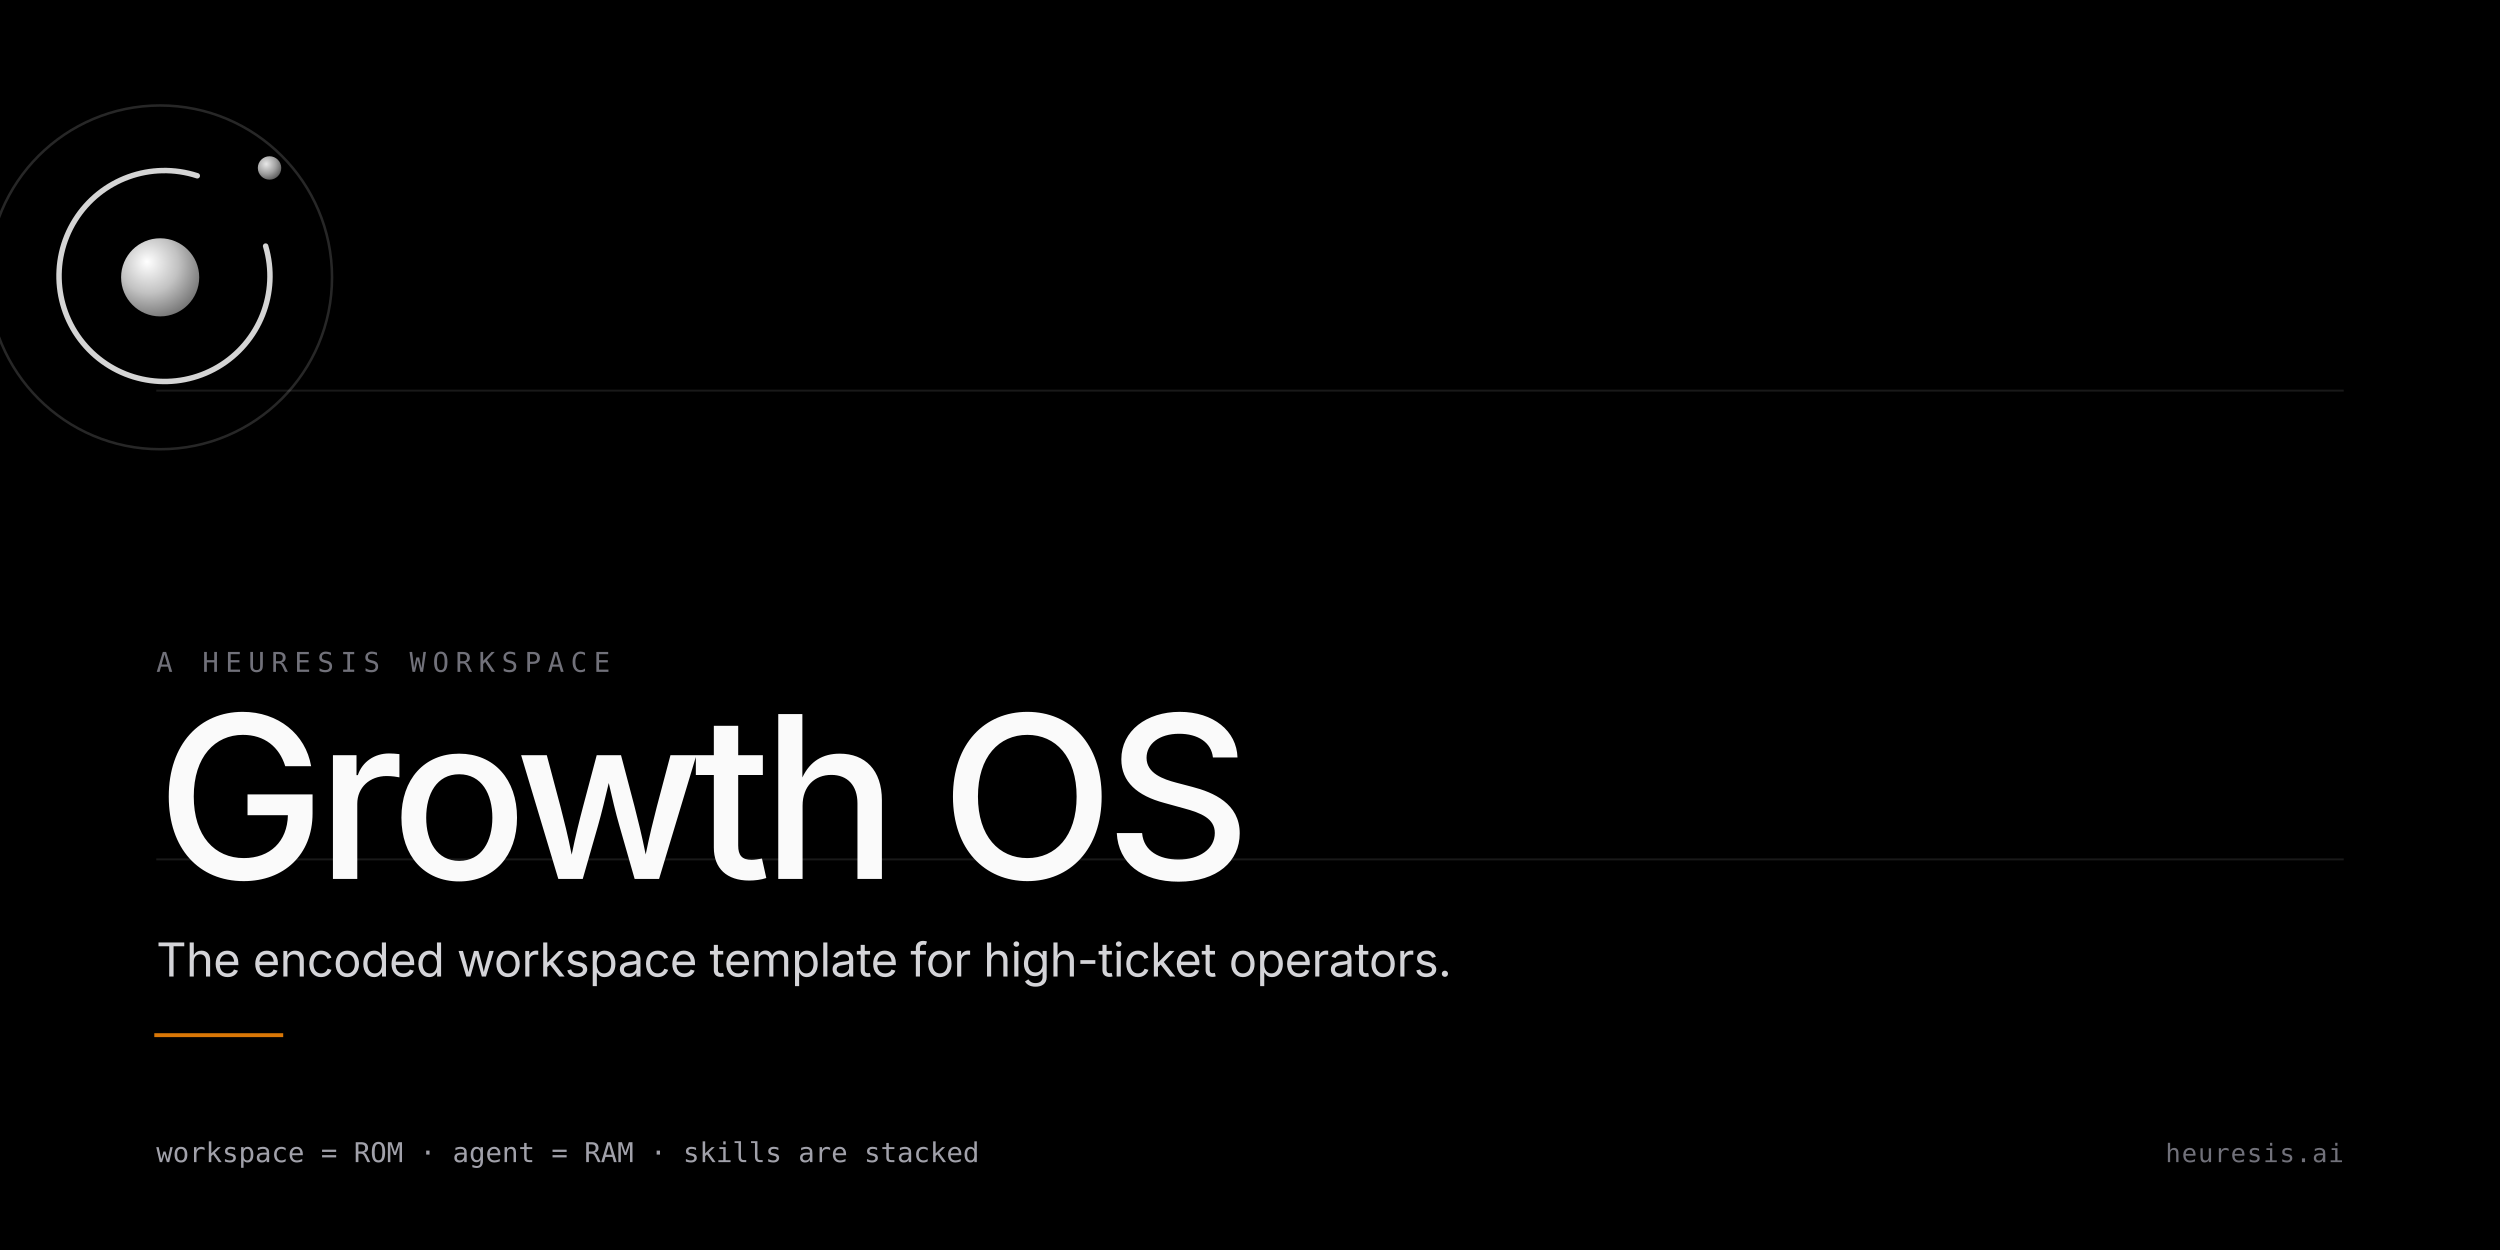
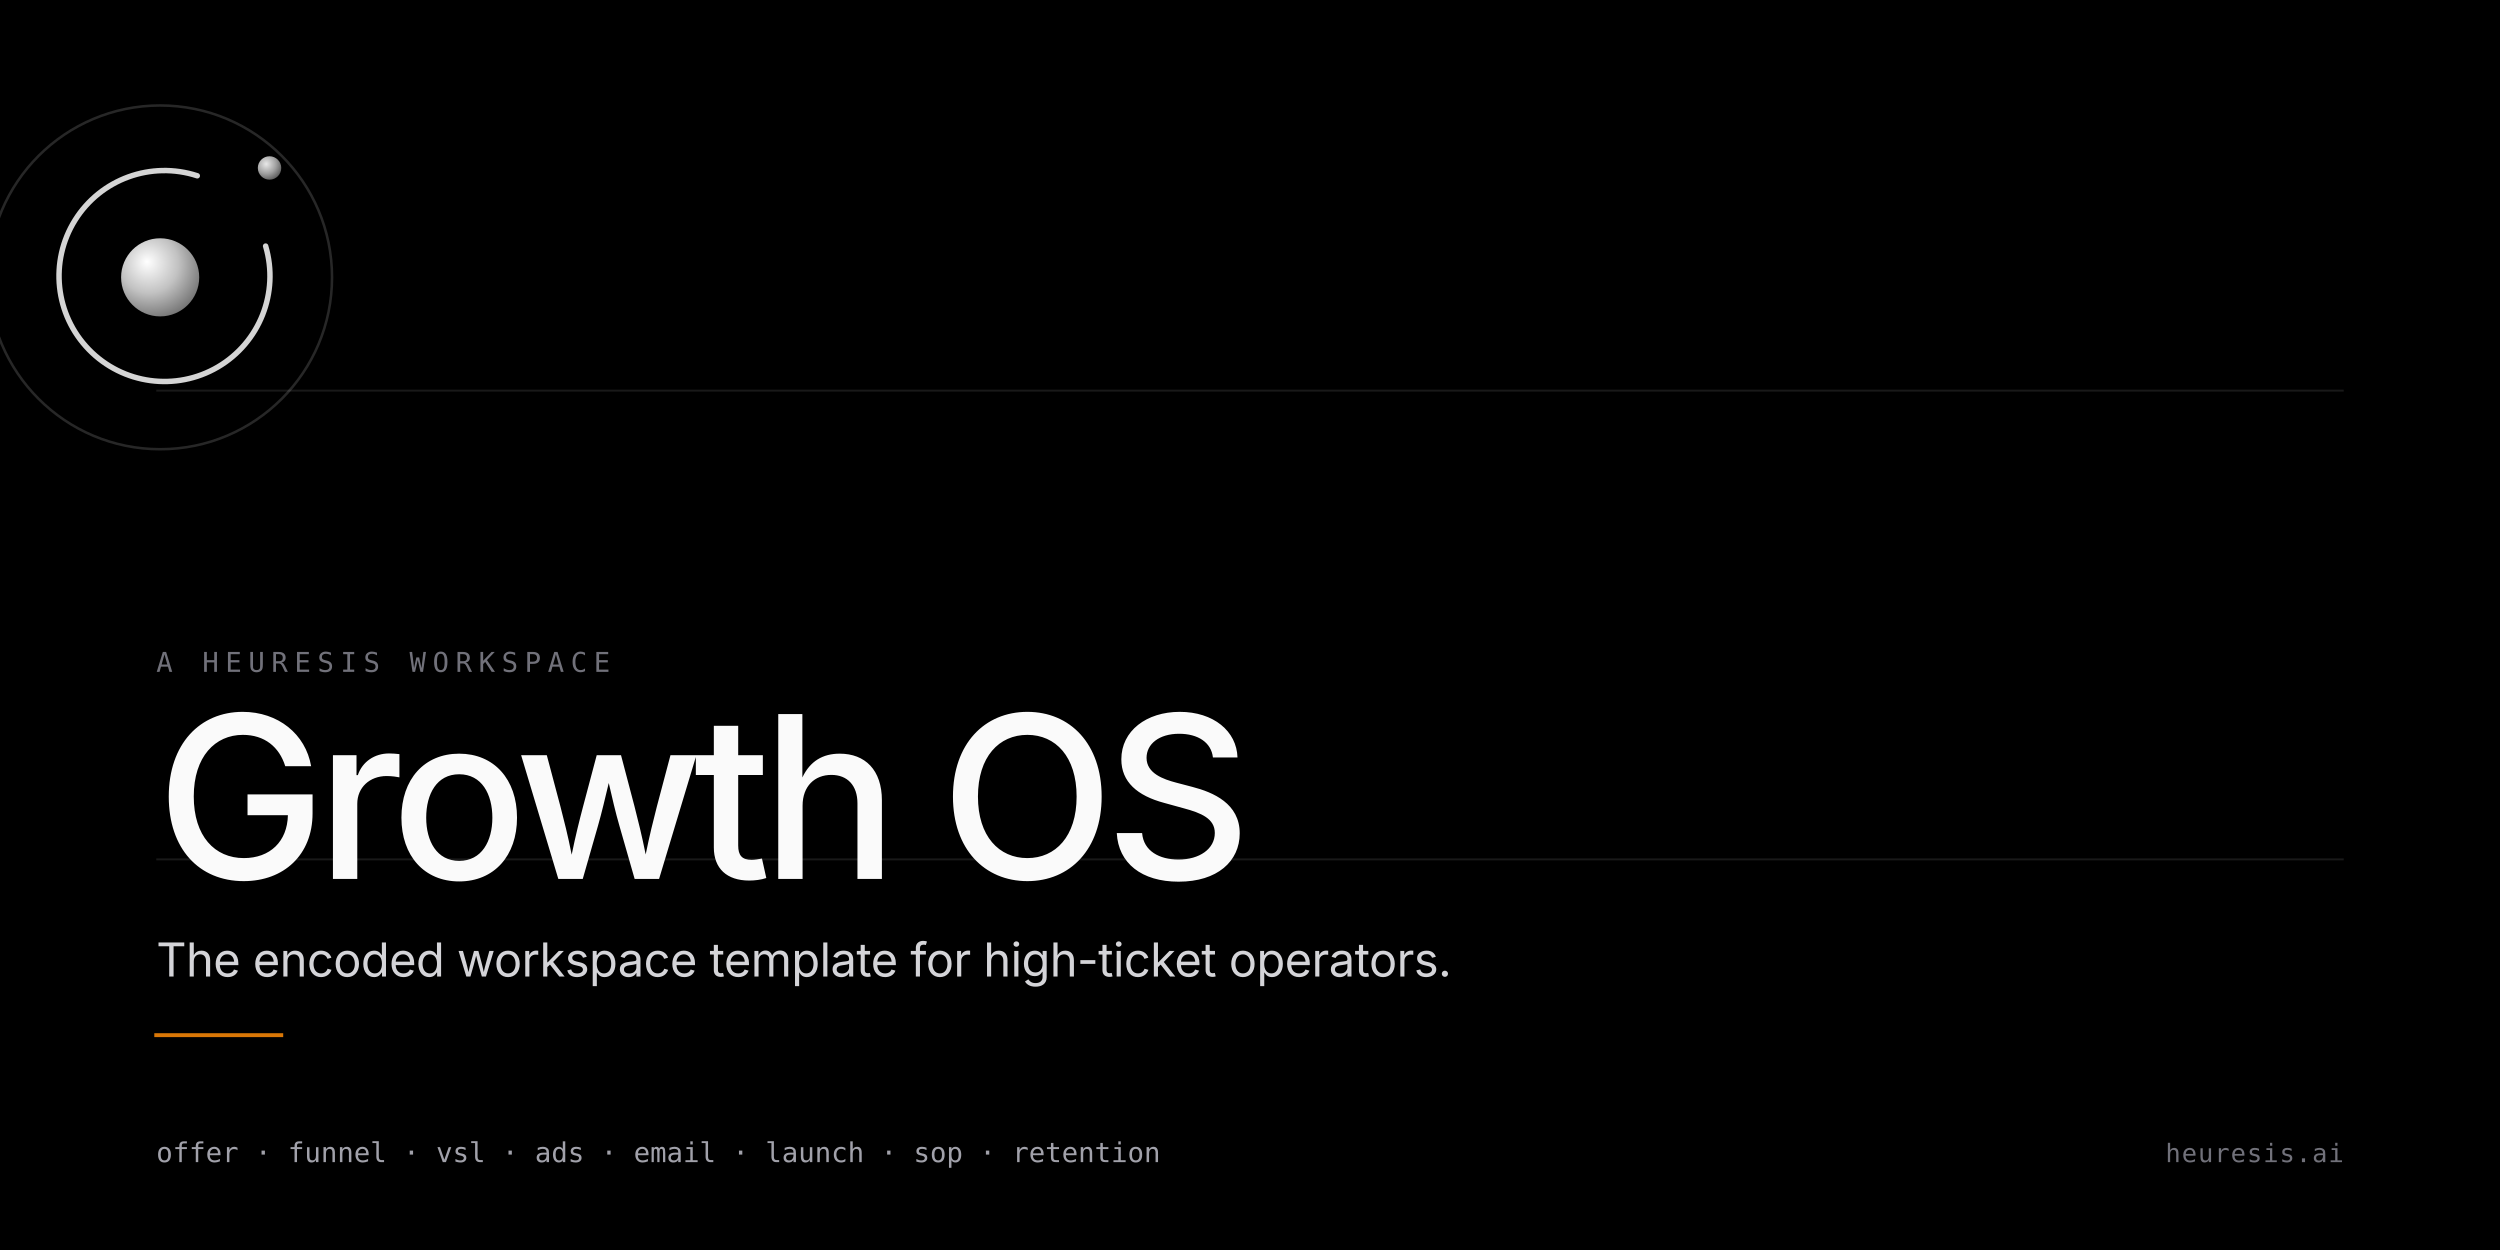
<svg xmlns="http://www.w3.org/2000/svg" viewBox="0 0 1280 640" width="1280" height="640" role="img" aria-label="Growth OS — a Heuresis workspace template">
  <defs>
    <radialGradient id="gs-core-d" cx="38%" cy="35%" r="68%" fx="33%" fy="30%">
      <stop offset="0%" stop-color="#ffffff" />
      <stop offset="55%" stop-color="#C2C2C2" />
      <stop offset="100%" stop-color="#787878" />
    </radialGradient>
    <radialGradient id="gs-particle-d" cx="36%" cy="33%" r="70%">
      <stop offset="0%" stop-color="#E8E8E8" />
      <stop offset="60%" stop-color="#A0A0A0" />
      <stop offset="100%" stop-color="#606060" />
    </radialGradient>
    <style>
      .gs-title { font-family: "Geist", "Inter", system-ui, -apple-system, "Segoe UI", Roboto, sans-serif; font-weight: 500; letter-spacing: -0.04em; fill: #fafafa; }
      .gs-subtitle { font-family: "Geist", "Inter", system-ui, -apple-system, "Segoe UI", Roboto, sans-serif; font-weight: 400; letter-spacing: -0.01em; fill: #d4d4d8; }
      .gs-tagline { font-family: "Geist Mono", "JetBrains Mono", "SF Mono", Menlo, Consolas, monospace; font-weight: 400; fill: #a1a1aa; }
      .gs-label { font-family: "Geist Mono", "JetBrains Mono", "SF Mono", Menlo, Consolas, monospace; font-weight: 500; letter-spacing: 0.24em; text-transform: uppercase; fill: #71717a; }
      .gs-meta { font-family: "Geist Mono", "JetBrains Mono", "SF Mono", Menlo, Consolas, monospace; font-weight: 400; letter-spacing: 0.04em; fill: #71717a; }
    </style>
  </defs>
  <rect width="1280" height="640" fill="#000000" />
  <g transform="translate(80 200)" opacity="0.10">
    <path d="M 0 0 L 1120 0" stroke="#fafafa" stroke-width="1" />
    <path d="M 0 240 L 1120 240" stroke="#fafafa" stroke-width="1" />
  </g>
  <g transform="translate(80 140)">
    <g transform="translate(-128 -128) scale(1)">
      <g transform="translate(-126 -126) scale(1)">
        <circle cx="256" cy="256" r="88" fill="none" stroke="#fafafa" stroke-width="1.3" opacity="0.16" />
        <path d="M 310,240 A 54,54 0 1,1 275,204" fill="none" stroke="#fafafa" stroke-width="2.8" stroke-linecap="round" opacity="0.85" />
        <circle cx="256" cy="256" r="20" fill="url(#gs-core-d)" />
        <circle cx="312" cy="200" r="6" fill="url(#gs-particle-d)" />
      </g>
    </g>
  </g>
  <g transform="translate(80 0)">
    <text class="gs-label" x="0" y="344" font-size="14">A  HEURESIS  WORKSPACE</text>
    <text class="gs-title" x="0" y="450" font-size="116">Growth OS</text>
    <text class="gs-subtitle" x="0" y="500" font-size="24">The encoded workspace template for high-ticket operators.</text>
    <line x1="0" y1="530" x2="64" y2="530" stroke="#d97706" stroke-width="2" stroke-linecap="square" />
  </g>
  <g transform="translate(80 595)">
-     <text class="gs-tagline" x="0" y="0" font-size="14">workspace = ROM  ·  agent = RAM  ·  skills are stacked</text>
+     <text class="gs-tagline" x="0" y="0" font-size="14">offer  ·  funnel  ·  vsl  ·  ads  ·  email  ·  launch  ·  sop  ·  retention</text>
  </g>
  <g transform="translate(1200 595)">
    <text class="gs-meta" x="0" y="0" font-size="13" text-anchor="end">heuresis.ai</text>
  </g>
</svg>
